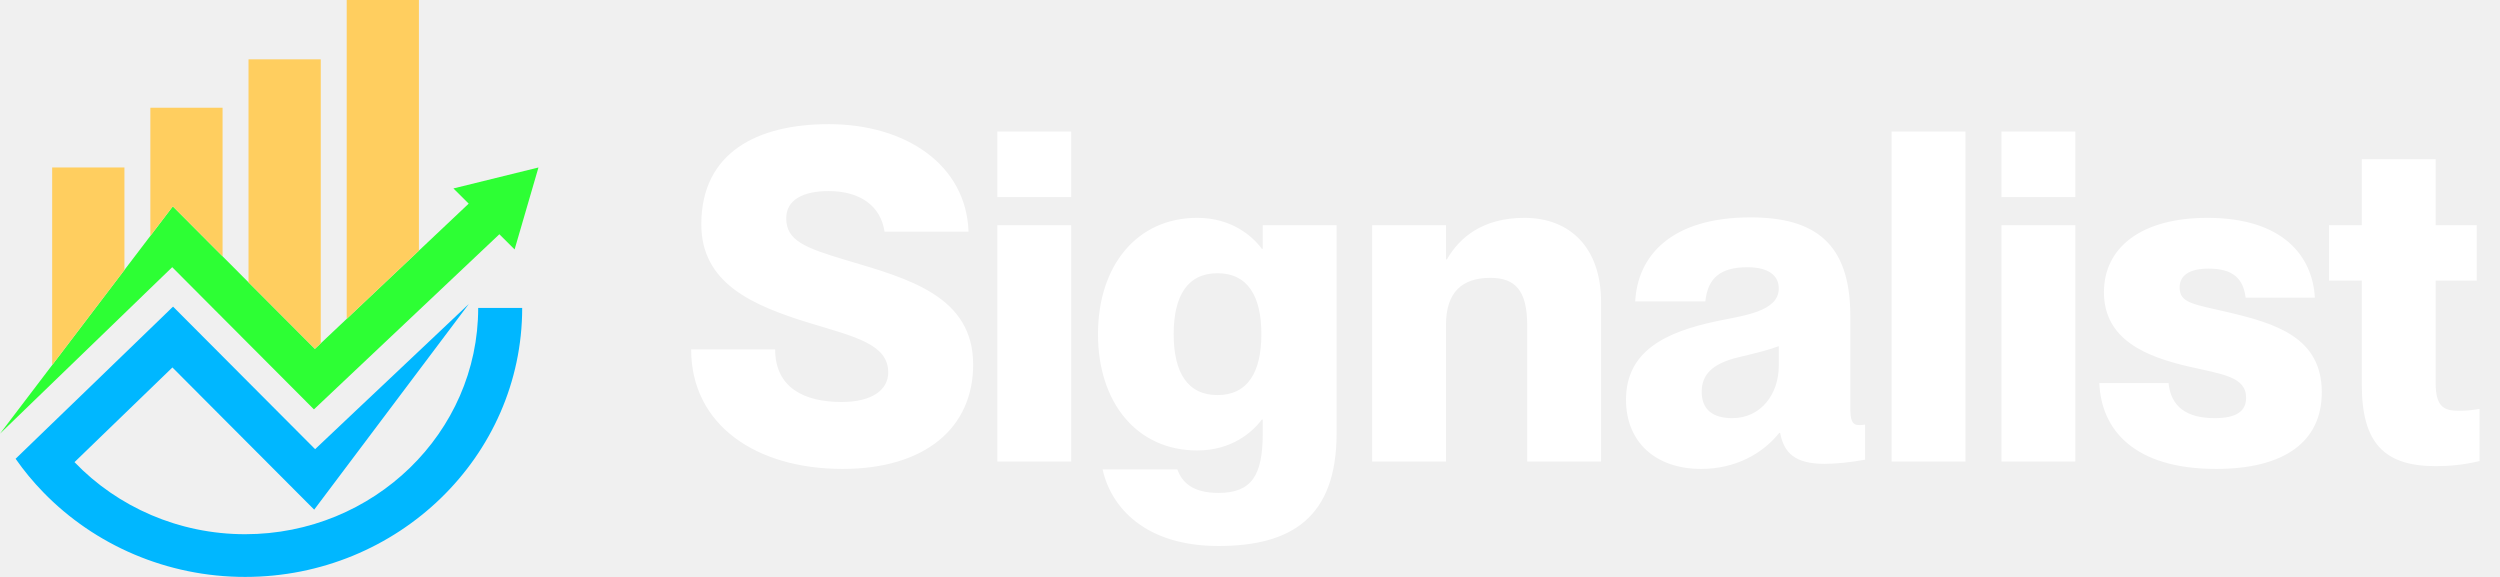
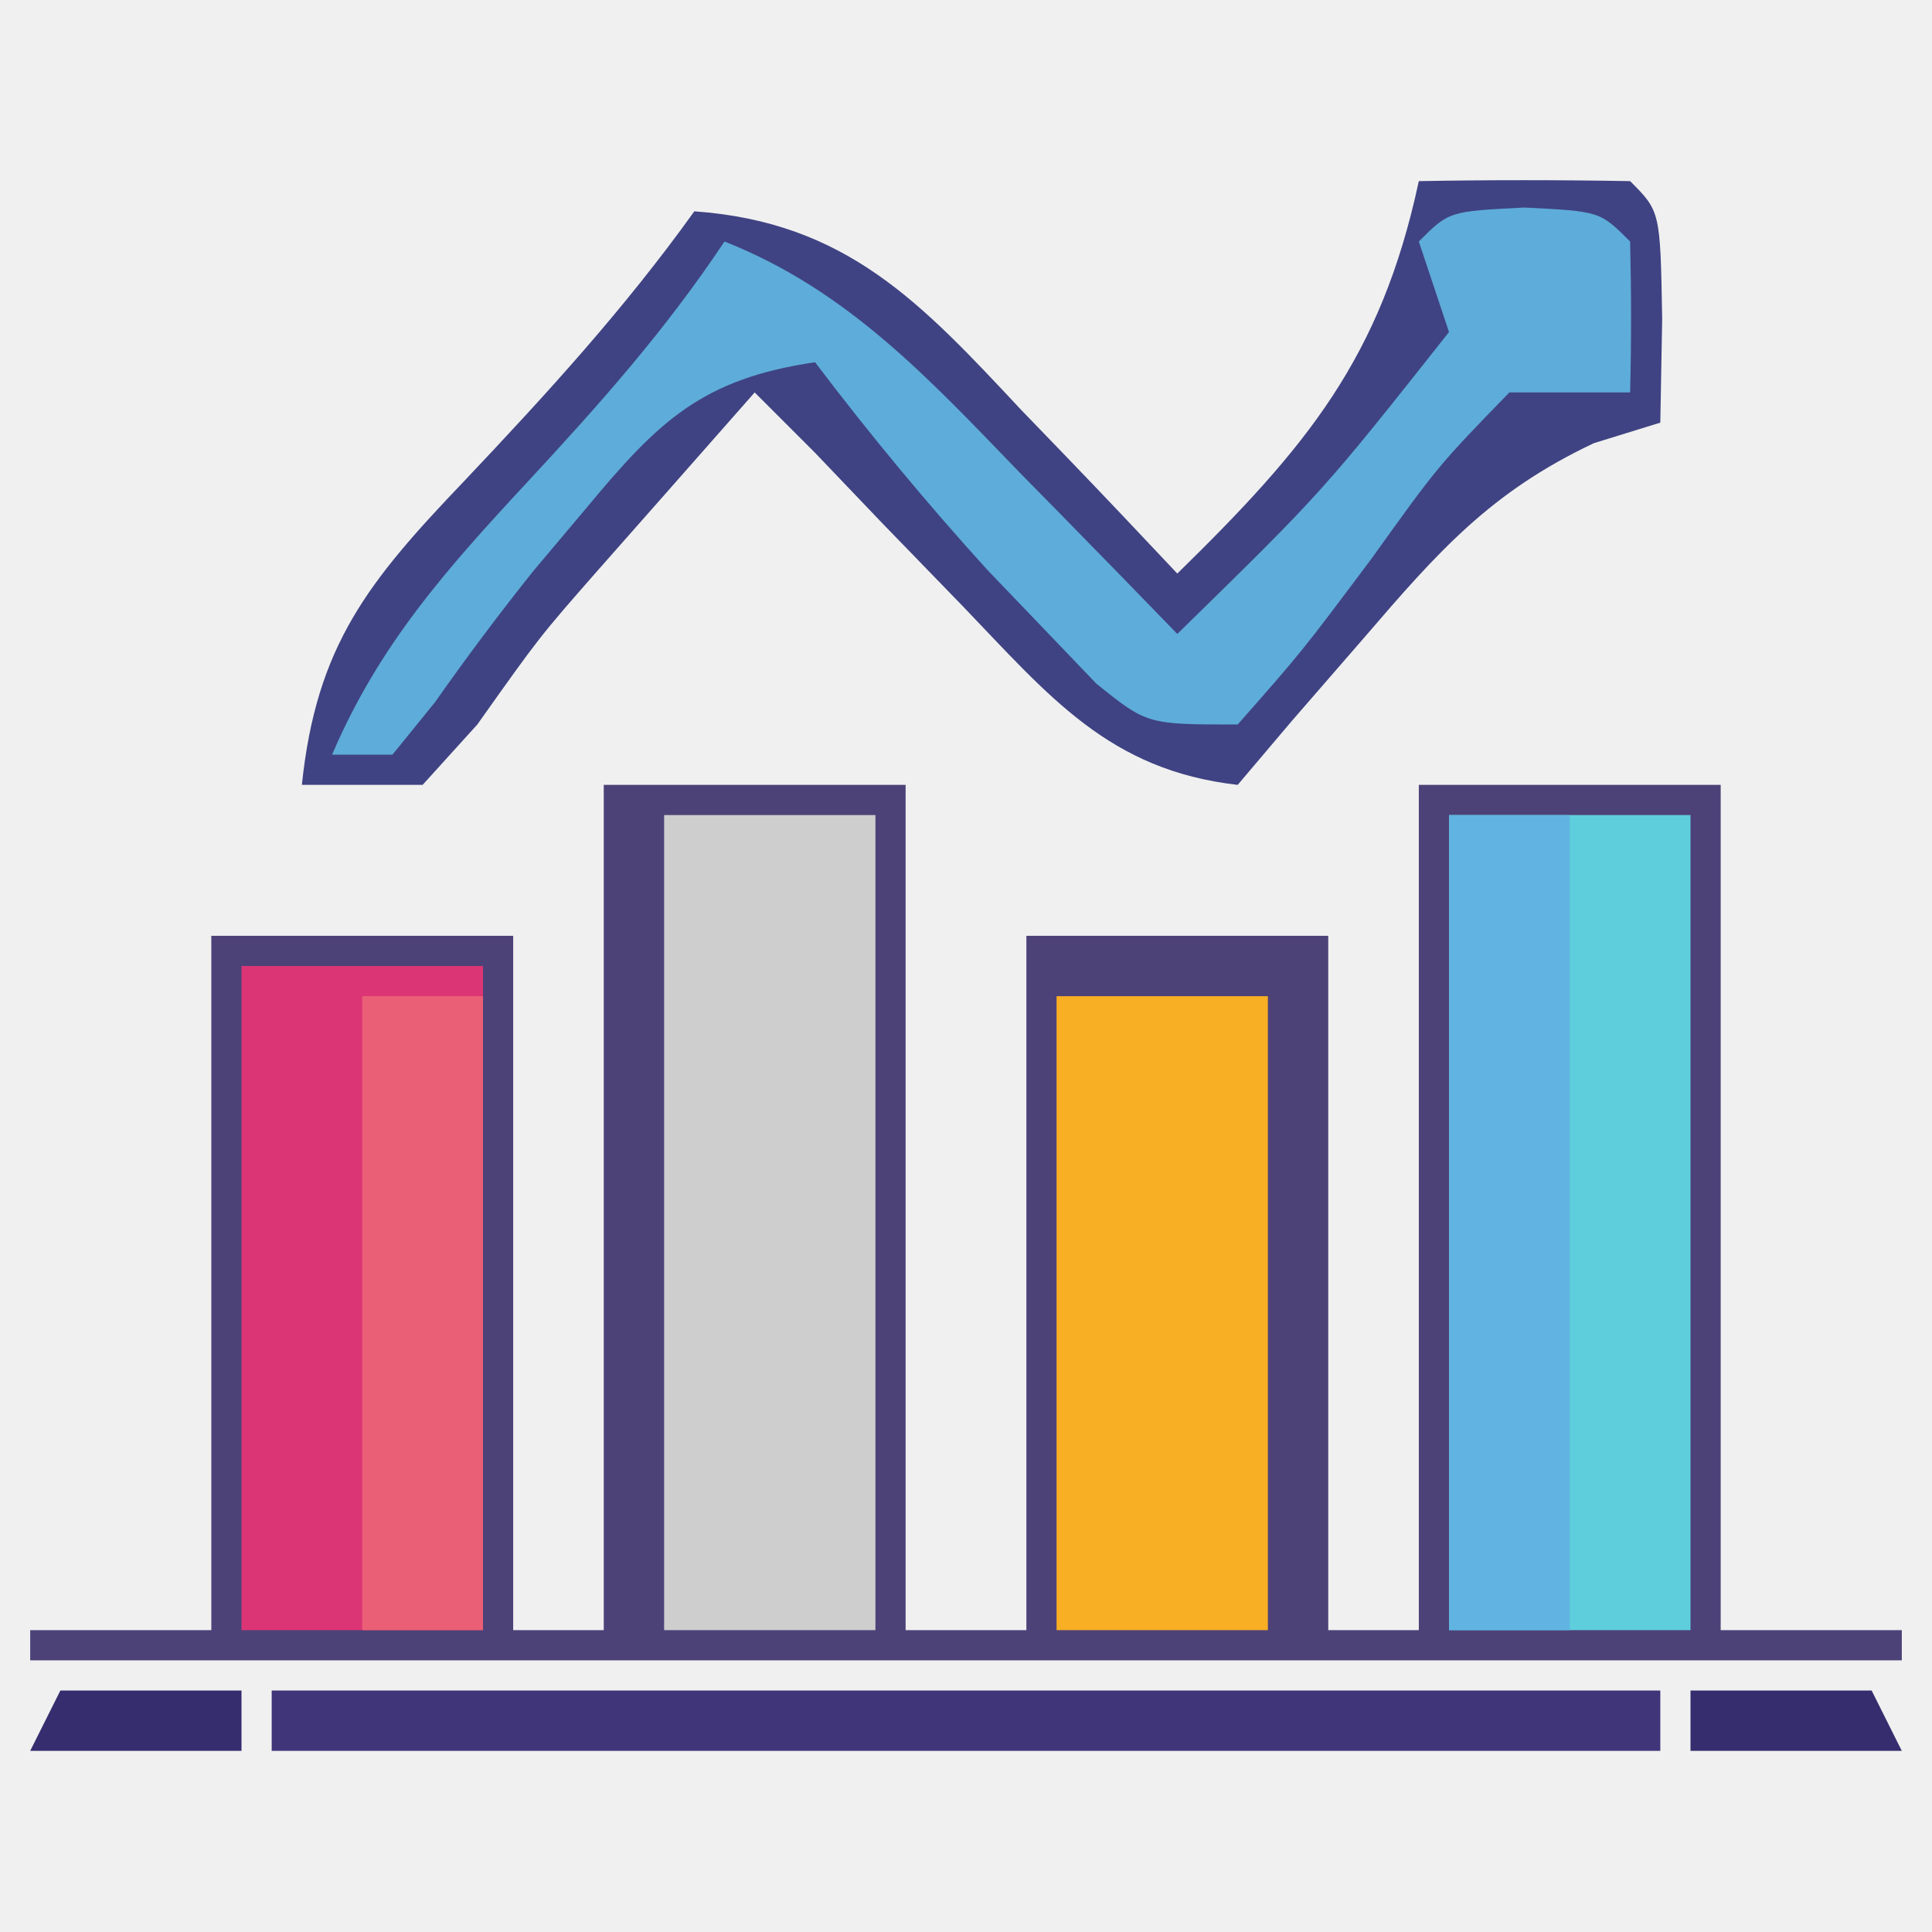
- <svg xmlns="http://www.w3.org/2000/svg" width="130" height="30" viewBox="0 0 130 30" fill="none">
-   <path d="M28 8.709L26.759 12.971L25.967 12.181L21.784 16.132L18.781 18.968L16.325 21.287L14.013 18.968L12.923 17.875L11.574 16.521L11.169 16.116L8.955 13.893L8.104 14.715L7.819 14.99L6.47 16.296L5.117 17.604L3.724 18.95L3.705 18.968L1.711 20.895L0 22.55L2.724 18.968L6.47 14.039L7.819 12.266L8.986 10.73L11.574 13.328L12.68 14.439L12.923 14.681L16.375 18.142L16.68 17.853L18.029 16.58L18.628 16.014L20.372 14.366L21.784 13.033L24.372 10.589L23.578 9.799L28 8.709Z" fill="#2DFF34" />
-   <path d="M6.47 8.709V14.039L2.724 18.968H2.713V8.709H6.47Z" fill="#FFCE5F" />
-   <path d="M27.154 16.014C27.154 23.726 20.692 30 12.745 30C8.69 30 4.918 28.346 2.252 25.599C1.726 25.059 1.244 24.477 0.811 23.856L2.467 22.256L5.13 19.686L5.871 18.968L6.47 18.39L7.819 17.085L8.117 16.797L8.821 16.116L8.934 16.003L8.936 16.005L8.999 15.945L11.574 18.528L12.693 19.652L16.386 23.357L18.639 21.227L20.385 19.58L21.032 18.968L21.784 18.258L24.383 15.802L16.338 26.502L11.18 21.33L8.966 19.108L8.117 19.928L5.13 22.816L3.874 24.031C6.119 26.37 9.311 27.779 12.745 27.779C19.429 27.779 24.866 22.502 24.866 16.014H27.154V16.014Z" fill="#00B7FF" />
-   <path d="M11.574 5.603V13.328L8.986 10.73L7.819 12.266V5.603H11.574Z" fill="#FFCE5F" />
-   <path d="M16.68 3.086V17.853L16.375 18.142L12.923 14.682V3.086H16.68Z" fill="#FFCE5F" />
-   <path d="M21.784 0V13.033L20.372 14.366L18.628 16.014L18.029 16.58V0H21.784Z" fill="#FFCE5F" />
-   <path d="M43.812 24.384C39.324 24.384 35.94 22.104 35.94 18.168H40.308C40.308 20.16 41.82 20.904 43.764 20.904C45.372 20.904 46.188 20.256 46.188 19.368C46.188 17.904 44.484 17.52 42.108 16.8C39.132 15.888 36.468 14.736 36.468 11.664C36.468 7.92 39.396 6.456 43.092 6.456C47.1 6.456 50.244 8.568 50.364 12.048H45.996C45.804 10.728 44.748 9.936 43.092 9.936C41.796 9.936 40.884 10.368 40.884 11.352C40.884 12.504 41.844 12.888 44.028 13.536C47.268 14.496 50.604 15.408 50.604 18.96C50.604 22.248 48.108 24.384 43.812 24.384ZM55.702 10.248H51.862V6.84H55.702V10.248ZM55.702 24H51.862V11.712H55.702V24ZM65.663 12.936V11.712H69.503V22.536C69.503 26.928 67.127 28.392 63.359 28.392C59.543 28.392 57.767 26.376 57.335 24.408H61.223C61.463 25.08 62.015 25.632 63.359 25.632C65.087 25.632 65.663 24.72 65.663 22.536V21.816H65.615C65.135 22.464 64.055 23.424 62.255 23.424C59.111 23.424 57.095 20.928 57.095 17.376C57.095 13.824 59.111 11.328 62.255 11.328C64.055 11.328 65.135 12.288 65.615 12.936H65.663ZM63.311 20.544C64.871 20.544 65.591 19.368 65.591 17.376C65.591 15.384 64.871 14.208 63.311 14.208C61.751 14.208 61.031 15.384 61.031 17.376C61.031 19.368 61.751 20.544 63.311 20.544ZM79.271 11.328C81.647 11.328 83.255 12.888 83.255 15.696V24H79.415V16.92C79.415 15.072 78.767 14.448 77.495 14.448C76.031 14.448 75.191 15.192 75.191 16.896V24H71.351V11.712H75.191V13.488H75.239C75.887 12.36 77.087 11.328 79.271 11.328ZM88.464 24.384C86.064 24.384 84.552 22.968 84.552 20.784C84.552 18.24 86.64 17.256 89.256 16.704C90.6 16.416 92.496 16.224 92.496 15C92.496 14.328 91.968 13.896 90.864 13.896C89.448 13.896 88.8 14.472 88.68 15.672H85.032C85.152 13.32 86.88 11.304 91.032 11.304C94.368 11.304 96.216 12.648 96.216 16.416V21.168C96.216 21.816 96.288 22.104 96.672 22.104C96.768 22.104 96.84 22.104 96.984 22.08V23.904C96.216 24.048 95.424 24.12 94.872 24.12C93.336 24.12 92.76 23.544 92.568 22.512H92.52C91.656 23.592 90.24 24.384 88.464 24.384ZM90.072 21.744C91.608 21.744 92.496 20.448 92.496 19.032V18C91.992 18.192 91.416 18.336 90.408 18.576C88.992 18.912 88.488 19.512 88.488 20.376C88.488 21.312 89.088 21.744 90.072 21.744ZM102.203 24H98.363V6.84H102.203V24ZM107.916 10.248H104.076V6.84H107.916V10.248ZM107.916 24H104.076V11.712H107.916V24ZM115.237 24.384C110.941 24.384 109.261 22.32 109.165 19.92H112.765C112.885 21.144 113.701 21.744 115.165 21.744C116.293 21.744 116.797 21.384 116.797 20.688C116.797 19.584 115.573 19.464 113.797 19.056C111.637 18.552 109.405 17.688 109.405 15.192C109.405 12.888 111.325 11.328 114.781 11.328C118.717 11.328 120.253 13.32 120.373 15.48H116.773C116.653 14.496 116.125 13.968 114.853 13.968C113.797 13.968 113.341 14.352 113.341 14.952C113.341 15.768 114.061 15.816 115.909 16.248C118.333 16.824 120.733 17.544 120.733 20.4C120.733 22.968 118.789 24.384 115.237 24.384ZM127.902 21.36C128.262 21.36 128.478 21.336 128.934 21.264V23.976C128.118 24.168 127.422 24.24 126.654 24.24C123.966 24.24 122.814 23.016 122.814 20.016V14.592H121.11V11.712H122.814V8.28H126.654V11.712H128.79V14.592H126.654V19.92C126.654 21.24 127.158 21.36 127.902 21.36Z" fill="white" />
+ <svg xmlns="http://www.w3.org/2000/svg" version="1.1" width="64" height="64">
+   <path d="M0 0 C3.3 0 6.6 0 10 0 C10 9.24 10 18.48 10 28 C11.32 28 12.64 28 14 28 C14 20.41 14 12.82 14 5 C17.3 5 20.6 5 24 5 C24 12.59 24 20.18 24 28 C24.99 28 25.98 28 27 28 C27 18.76 27 9.52 27 0 C30.3 0 33.6 0 37 0 C37 9.24 37 18.48 37 28 C38.98 28 40.96 28 43 28 C43 28.33 43 28.66 43 29 C22.54 29 2.08 29 -19 29 C-19 28.67 -19 28.34 -19 28 C-17.02 28 -15.04 28 -13 28 C-13 20.41 -13 12.82 -13 5 C-9.7 5 -6.4 5 -3 5 C-3 12.59 -3 20.18 -3 28 C-2.01 28 -1.02 28 0 28 C0 18.76 0 9.52 0 0 Z " fill="#4D4278" transform="translate(20,26)" />
+   <path d="M0 0 C2.333 -0.042 4.667 -0.041 7 0 C8 1 8 1 8.062 4.562 C8.042 5.697 8.021 6.831 8 8 C7.274 8.224 6.549 8.449 5.801 8.68 C2.383 10.291 0.641 12.269 -1.812 15.125 C-2.603 16.035 -3.393 16.945 -4.207 17.883 C-4.799 18.581 -5.39 19.28 -6 20 C-10.268 19.514 -12.238 17.066 -15.125 14.062 C-15.994 13.167 -16.863 12.271 -17.758 11.348 C-18.498 10.573 -19.238 9.798 -20 9 C-20.66 8.34 -21.32 7.68 -22 7 C-23.085 8.228 -24.168 9.457 -25.25 10.688 C-25.891 11.413 -26.531 12.139 -27.191 12.887 C-29.129 15.096 -29.129 15.096 -31.188 18 C-31.786 18.66 -32.384 19.32 -33 20 C-34.32 20 -35.64 20 -37 20 C-36.52 15.376 -34.796 13.257 -31.625 9.938 C-28.898 7.055 -26.312 4.229 -24 1 C-18.952 1.36 -16.478 4.044 -13.188 7.562 C-12.685 8.083 -12.183 8.603 -11.666 9.139 C-10.435 10.417 -9.216 11.707 -8 13 C-3.716 8.806 -1.258 5.869 0 0 Z " fill="#3F4383" transform="translate(47,6)" />
+   <path d="M0 0 C2.64 0 5.28 0 8 0 C8 8.91 8 17.82 8 27 C5.36 27 2.72 27 0 27 C0 18.09 0 9.18 0 0 Z " fill="#5FCEDC" transform="translate(48,27)" />
+   <path d="M0 0 C2.31 0 4.62 0 7 0 C7 8.91 7 17.82 7 27 C4.69 27 2.38 27 0 27 C0 18.09 0 9.18 0 0 Z " fill="#CECECE" transform="translate(22,27)" />
+   <path d="M0 0 C2.64 0 5.28 0 8 0 C8 7.26 8 14.52 8 22 C5.36 22 2.72 22 0 22 C0 14.74 0 7.48 0 0 Z " fill="#DC3575" transform="translate(8,32)" />
+   <path d="M0 0 C2.31 0 4.62 0 7 0 C7 6.93 7 13.86 7 21 C4.69 21 2.38 21 0 21 C0 14.07 0 7.14 0 0 Z " fill="#F8AF23" transform="translate(35,33)" />
+   <path d="M0 0 C2.5 0.125 2.5 0.125 3.5 1.125 C3.541 2.791 3.543 4.459 3.5 6.125 C2.18 6.125 0.86 6.125 -0.5 6.125 C-2.865 8.56 -2.865 8.56 -5.062 11.625 C-7.379 14.719 -7.379 14.719 -9.5 17.125 C-12.5 17.125 -12.5 17.125 -14.184 15.77 C-14.762 15.165 -15.341 14.56 -15.938 13.938 C-16.546 13.303 -17.154 12.669 -17.781 12.016 C-19.797 9.798 -21.69 7.514 -23.5 5.125 C-27.237 5.675 -28.684 7.07 -31.062 9.938 C-31.641 10.625 -32.22 11.312 -32.816 12.02 C-33.953 13.44 -35.044 14.898 -36.09 16.387 C-36.555 16.96 -37.021 17.534 -37.5 18.125 C-38.16 18.125 -38.82 18.125 -39.5 18.125 C-37.942 14.475 -35.689 11.956 -33 9.062 C-30.595 6.466 -28.466 4.074 -26.5 1.125 C-22.426 2.735 -19.735 5.663 -16.75 8.75 C-16.243 9.266 -15.737 9.781 -15.215 10.312 C-13.972 11.579 -12.735 12.851 -11.5 14.125 C-6.675 9.404 -6.675 9.404 -2.5 4.125 C-2.995 2.64 -2.995 2.64 -3.5 1.125 C-2.5 0.125 -2.5 0.125 0 0 Z " fill="#5EACD9" transform="translate(50.5,6.875)" />
+   <path d="M0 0 C1.32 0 2.64 0 4 0 C4 8.91 4 17.82 4 27 C2.68 27 1.36 27 0 27 C0 18.09 0 9.18 0 0 Z " fill="#61B4E1" transform="translate(48,27)" />
+   <path d="M0 0 C15.18 0 30.36 0 46 0 C46 0.66 46 1.32 46 2 C30.82 2 15.64 2 0 2 C0 1.34 0 0.68 0 0 Z " fill="#3F3578" transform="translate(9,56)" />
+   <path d="M0 0 C1.32 0 2.64 0 4 0 C4 6.93 4 13.86 4 21 C2.68 21 1.36 21 0 21 C0 14.07 0 7.14 0 0 Z " fill="#EA5F75" transform="translate(12,33)" />
+   <path d="M0 0 C1.98 0 3.96 0 6 0 C6.33 0.66 6.66 1.32 7 2 C4.69 2 2.38 2 0 2 C0 1.34 0 0.68 0 0 Z " fill="#362D6F" transform="translate(56,56)" />
+   <path d="M0 0 C1.98 0 3.96 0 6 0 C6 0.66 6 1.32 6 2 C3.69 2 1.38 2 -1 2 C-0.67 1.34 -0.34 0.68 0 0 Z " fill="#362D6F" transform="translate(2,56)" />
</svg>
